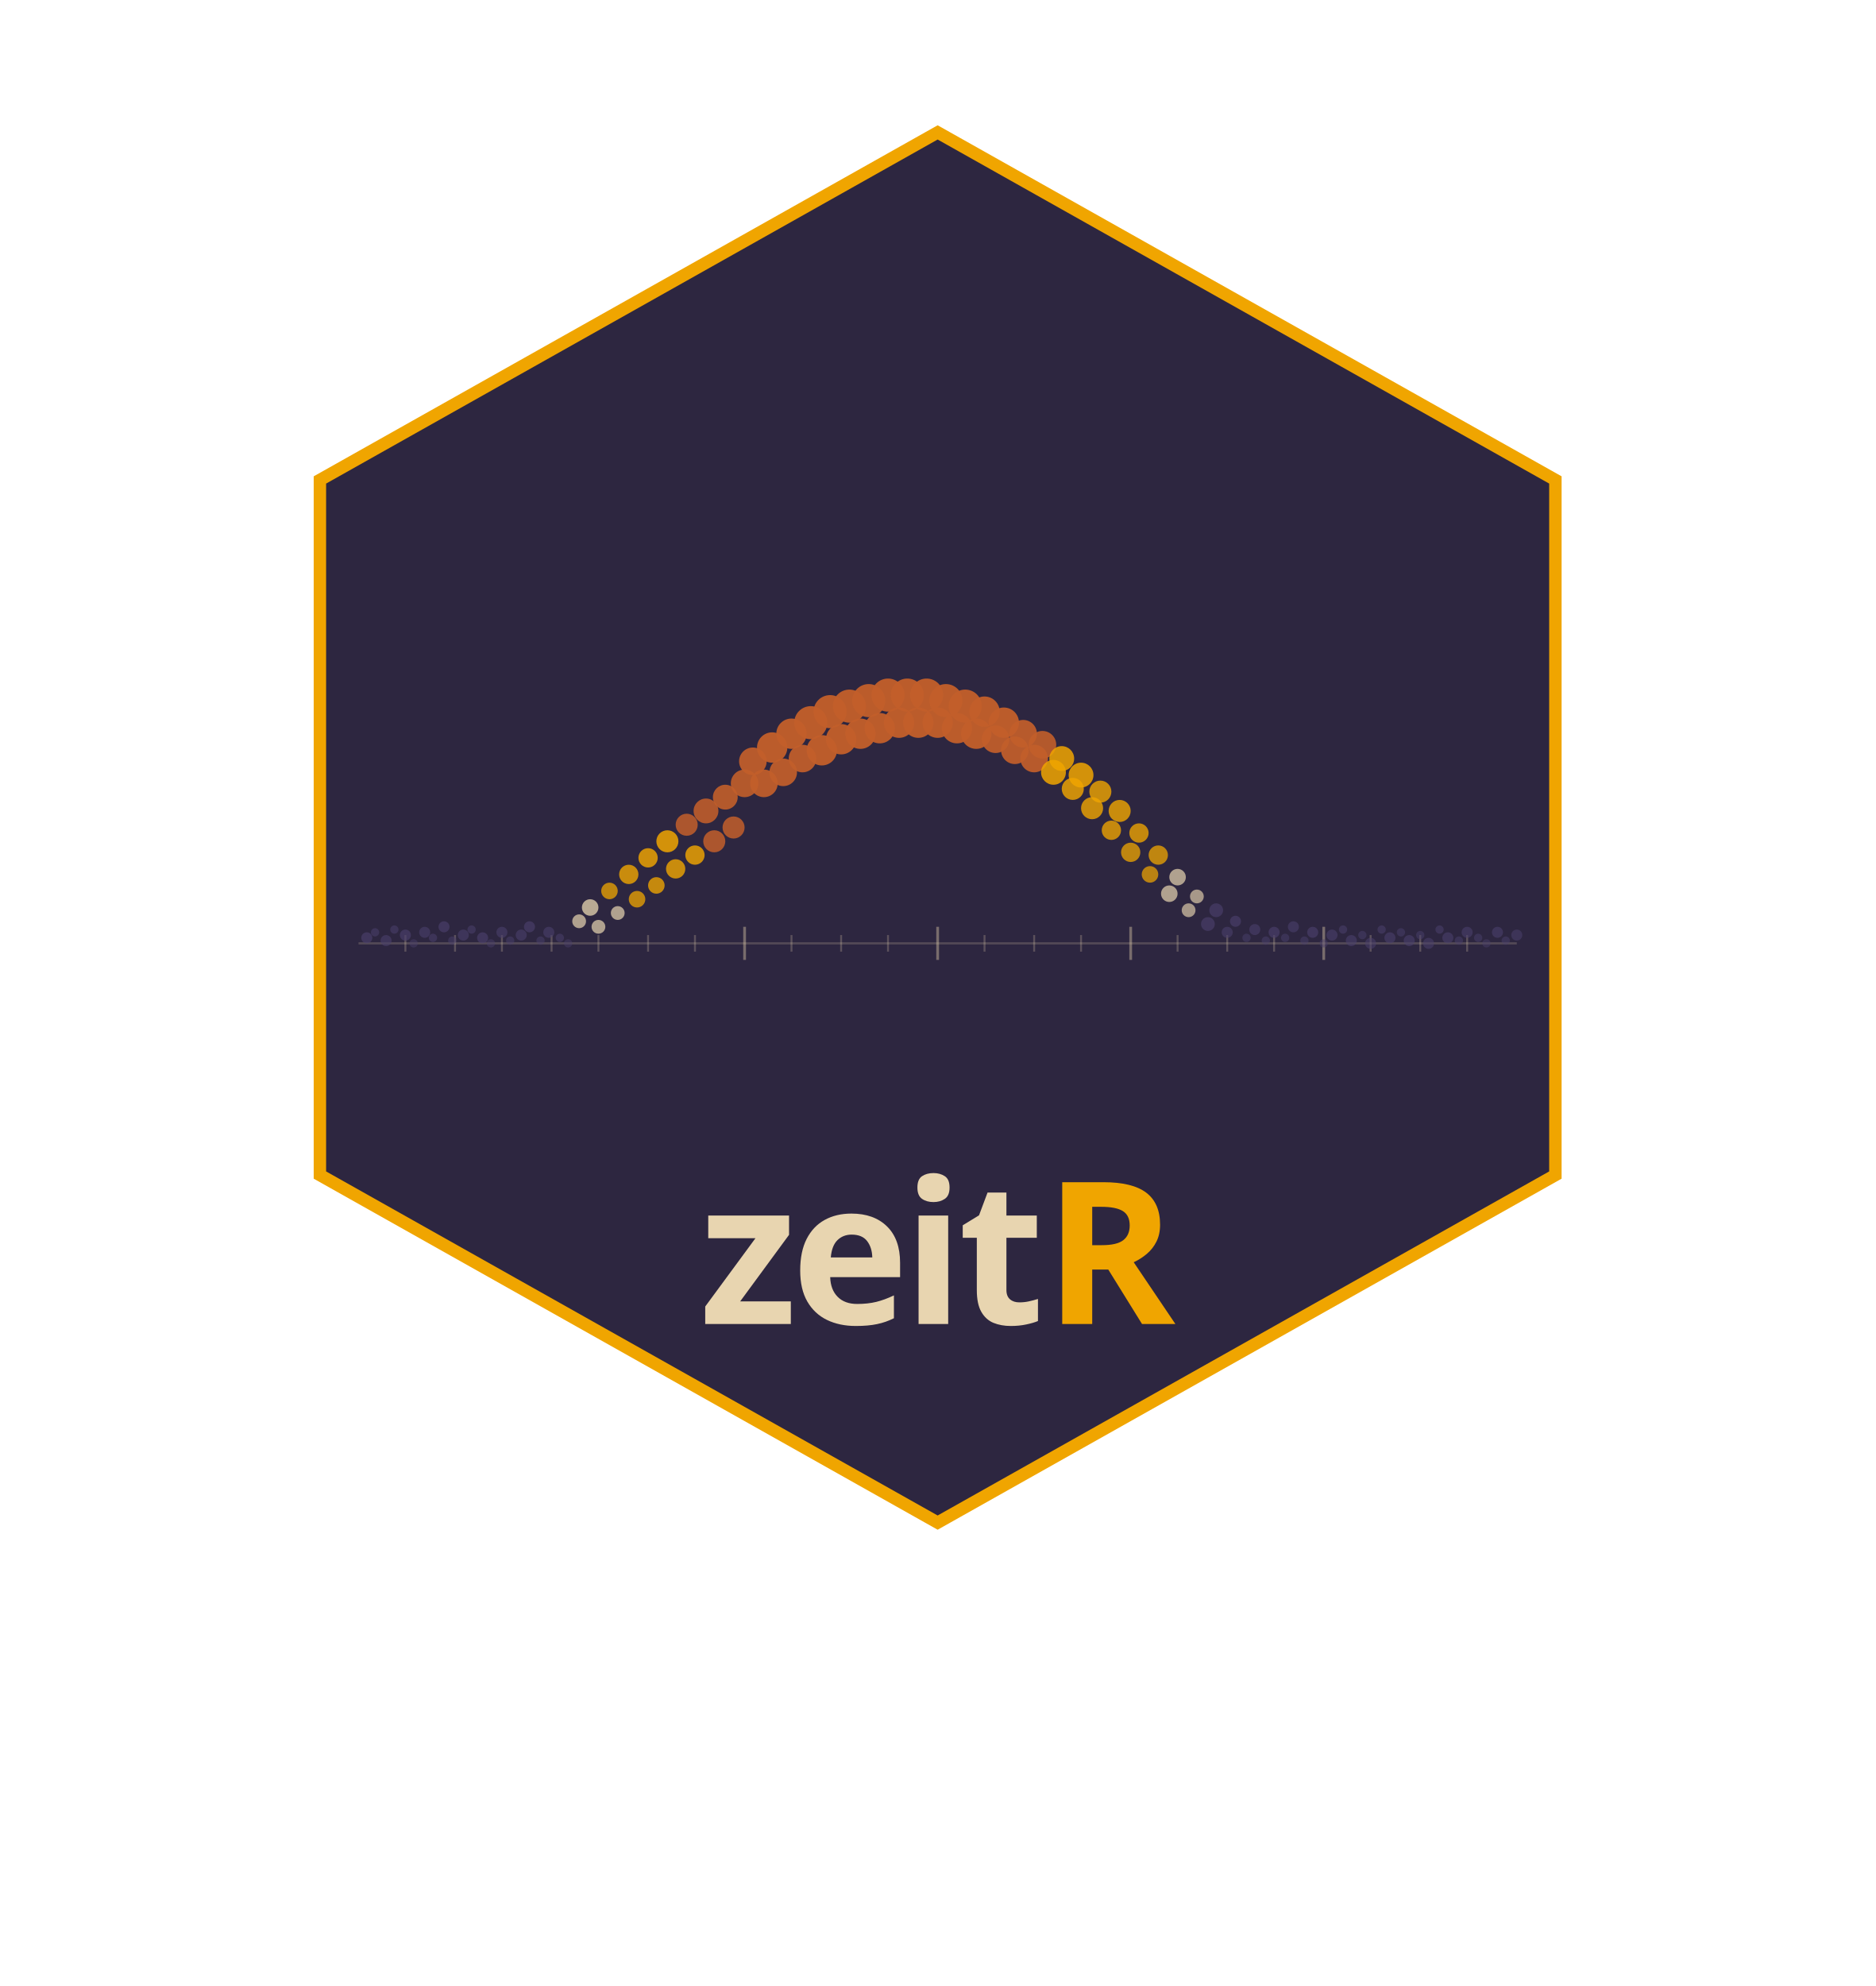
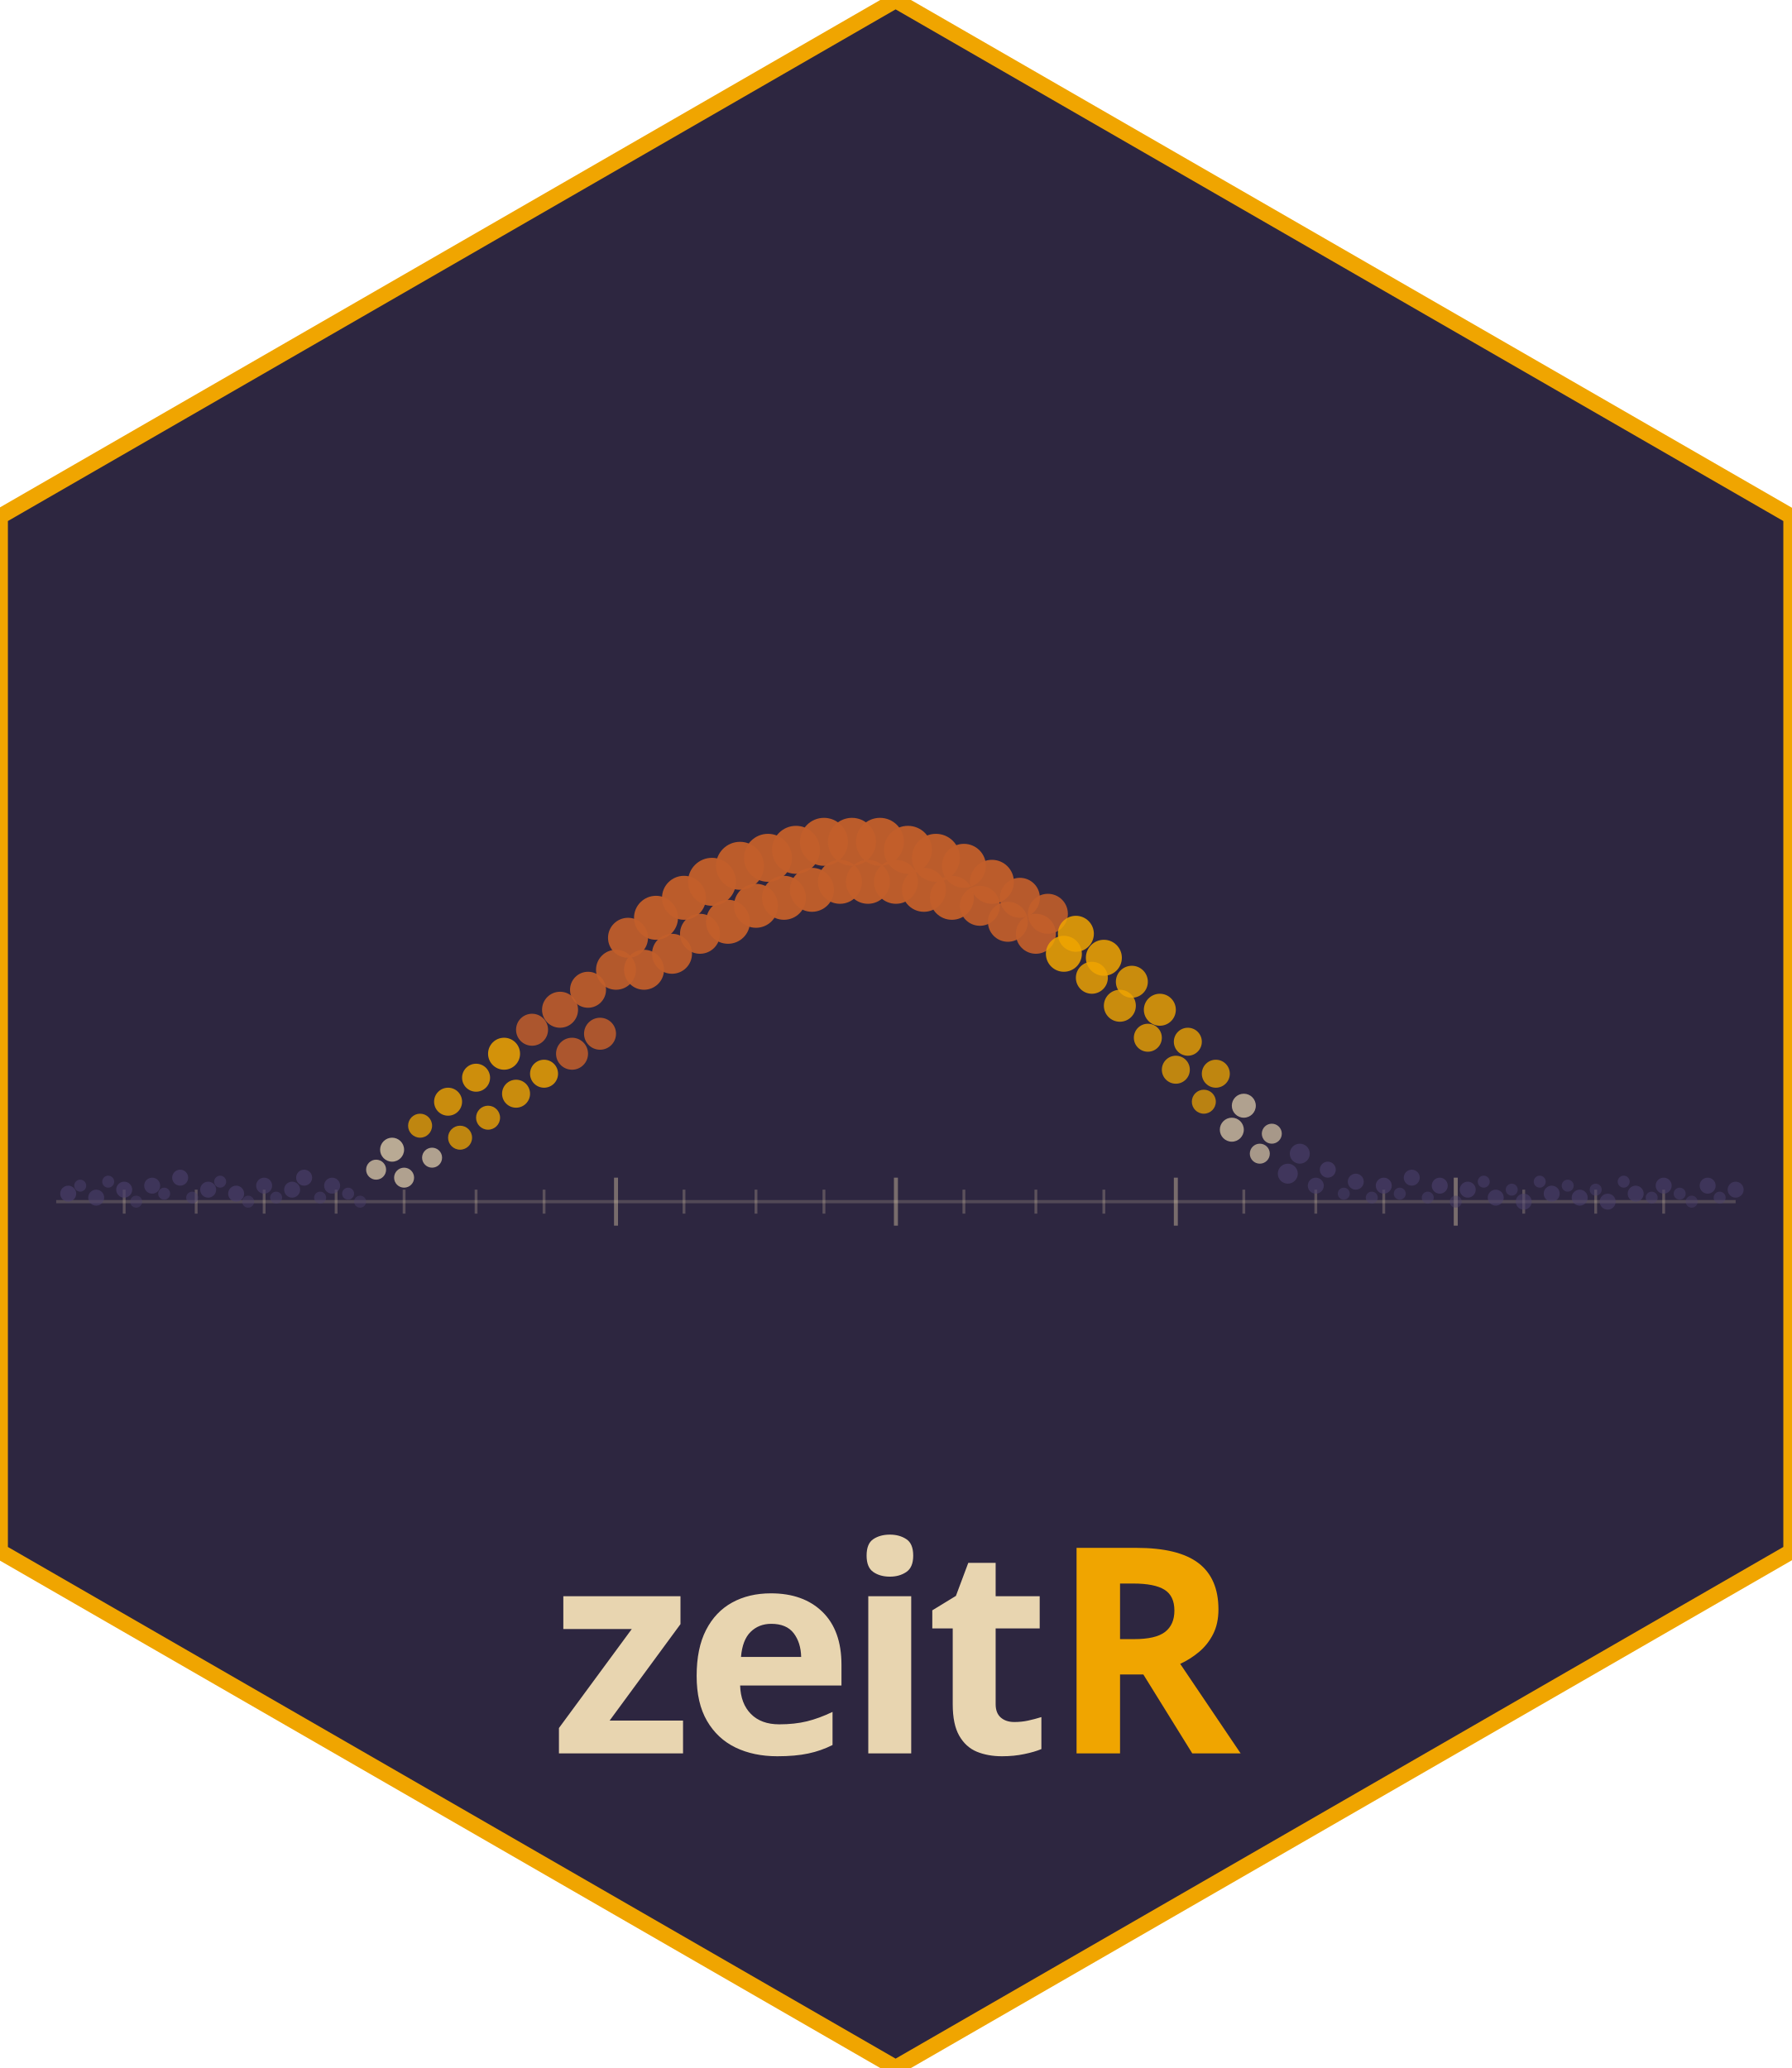
- <svg xmlns="http://www.w3.org/2000/svg" width="100%" viewBox="0 0 680 720" role="img" height="720">
+ <svg xmlns="http://www.w3.org/2000/svg" width="181" height="209" viewBox="0 0 680 785" role="img">
  <defs>
    <clipPath id="hc4">
-       <polygon points="340,48 564,174 564,426 340,552 116,426 116,174" />
+       <polygon points="340,0 680,196 680,589 340,785 0,589 0,196" />
    </clipPath>
  </defs>
-   <polygon points="340,48 564,174 564,426 340,552 116,426 116,174" fill="#2D2640" />
+   <polygon points="340,0 680,196 680,589 340,785 0,589 0,196" fill="#2D2640" />
  <g clip-path="url(#hc4)">
-     <line x1="130" y1="342" x2="550" y2="342" stroke="#E8D5B0" stroke-width="0.8" opacity="0.2" />
-     <line x1="147" y1="339" x2="147" y2="345" stroke="#E8D5B0" stroke-width="0.7" opacity="0.25" />
-     <line x1="165" y1="339" x2="165" y2="345" stroke="#E8D5B0" stroke-width="0.7" opacity="0.25" />
-     <line x1="182" y1="339" x2="182" y2="345" stroke="#E8D5B0" stroke-width="0.7" opacity="0.25" />
-     <line x1="200" y1="339" x2="200" y2="345" stroke="#E8D5B0" stroke-width="0.7" opacity="0.25" />
-     <line x1="217" y1="339" x2="217" y2="345" stroke="#E8D5B0" stroke-width="0.7" opacity="0.25" />
-     <line x1="235" y1="339" x2="235" y2="345" stroke="#E8D5B0" stroke-width="0.7" opacity="0.25" />
-     <line x1="252" y1="339" x2="252" y2="345" stroke="#E8D5B0" stroke-width="0.7" opacity="0.25" />
-     <line x1="270" y1="336" x2="270" y2="348" stroke="#E8D5B0" stroke-width="1" opacity="0.4" />
-     <line x1="287" y1="339" x2="287" y2="345" stroke="#E8D5B0" stroke-width="0.7" opacity="0.25" />
-     <line x1="305" y1="339" x2="305" y2="345" stroke="#E8D5B0" stroke-width="0.7" opacity="0.25" />
-     <line x1="322" y1="339" x2="322" y2="345" stroke="#E8D5B0" stroke-width="0.7" opacity="0.25" />
-     <line x1="340" y1="336" x2="340" y2="348" stroke="#E8D5B0" stroke-width="1" opacity="0.4" />
-     <line x1="357" y1="339" x2="357" y2="345" stroke="#E8D5B0" stroke-width="0.7" opacity="0.25" />
-     <line x1="375" y1="339" x2="375" y2="345" stroke="#E8D5B0" stroke-width="0.7" opacity="0.25" />
-     <line x1="392" y1="339" x2="392" y2="345" stroke="#E8D5B0" stroke-width="0.7" opacity="0.25" />
-     <line x1="410" y1="336" x2="410" y2="348" stroke="#E8D5B0" stroke-width="1" opacity="0.4" />
-     <line x1="427" y1="339" x2="427" y2="345" stroke="#E8D5B0" stroke-width="0.7" opacity="0.25" />
-     <line x1="445" y1="339" x2="445" y2="345" stroke="#E8D5B0" stroke-width="0.7" opacity="0.25" />
-     <line x1="462" y1="339" x2="462" y2="345" stroke="#E8D5B0" stroke-width="0.7" opacity="0.25" />
-     <line x1="480" y1="336" x2="480" y2="348" stroke="#E8D5B0" stroke-width="1" opacity="0.4" />
-     <line x1="497" y1="339" x2="497" y2="345" stroke="#E8D5B0" stroke-width="0.7" opacity="0.25" />
-     <line x1="515" y1="339" x2="515" y2="345" stroke="#E8D5B0" stroke-width="0.7" opacity="0.25" />
-     <line x1="532" y1="339" x2="532" y2="345" stroke="#E8D5B0" stroke-width="0.7" opacity="0.25" />
-     <circle cx="133" cy="340" r="2" fill="#4A3F6B" opacity="0.65" />
-     <circle cx="136" cy="338" r="1.5" fill="#4A3F6B" opacity="0.55" />
-     <circle cx="140" cy="341" r="2" fill="#4A3F6B" opacity="0.6" />
-     <circle cx="143" cy="337" r="1.5" fill="#4A3F6B" opacity="0.55" />
-     <circle cx="147" cy="339" r="2" fill="#4A3F6B" opacity="0.65" />
-     <circle cx="150" cy="342" r="1.5" fill="#4A3F6B" opacity="0.45" />
-     <circle cx="154" cy="338" r="2" fill="#4A3F6B" opacity="0.6" />
-     <circle cx="157" cy="340" r="1.5" fill="#4A3F6B" opacity="0.55" />
-     <circle cx="161" cy="336" r="2" fill="#4A3F6B" opacity="0.65" />
-     <circle cx="164" cy="341" r="1.5" fill="#4A3F6B" opacity="0.5" />
-     <circle cx="168" cy="339" r="2" fill="#4A3F6B" opacity="0.6" />
-     <circle cx="171" cy="337" r="1.5" fill="#4A3F6B" opacity="0.55" />
-     <circle cx="175" cy="340" r="2" fill="#4A3F6B" opacity="0.65" />
-     <circle cx="178" cy="342" r="1.5" fill="#4A3F6B" opacity="0.45" />
-     <circle cx="182" cy="338" r="2" fill="#4A3F6B" opacity="0.6" />
-     <circle cx="185" cy="341" r="1.5" fill="#4A3F6B" opacity="0.5" />
-     <circle cx="189" cy="339" r="2" fill="#4A3F6B" opacity="0.6" />
-     <circle cx="192" cy="336" r="2" fill="#4A3F6B" opacity="0.65" />
-     <circle cx="196" cy="341" r="1.5" fill="#4A3F6B" opacity="0.5" />
-     <circle cx="199" cy="338" r="2" fill="#4A3F6B" opacity="0.6" />
-     <circle cx="203" cy="340" r="1.5" fill="#4A3F6B" opacity="0.55" />
-     <circle cx="206" cy="342" r="1.5" fill="#4A3F6B" opacity="0.45" />
-     <circle cx="210" cy="334" r="2.5" fill="#E8D5B0" opacity="0.7" />
-     <circle cx="214" cy="329" r="3" fill="#E8D5B0" opacity="0.75" />
-     <circle cx="217" cy="336" r="2.5" fill="#E8D5B0" opacity="0.7" />
-     <circle cx="221" cy="323" r="3" fill="#F0A500" opacity="0.75" />
-     <circle cx="224" cy="331" r="2.5" fill="#E8D5B0" opacity="0.7" />
-     <circle cx="228" cy="317" r="3.5" fill="#F0A500" opacity="0.8" />
-     <circle cx="231" cy="326" r="3" fill="#F0A500" opacity="0.75" />
-     <circle cx="235" cy="311" r="3.5" fill="#F0A500" opacity="0.82" />
-     <circle cx="238" cy="321" r="3" fill="#F0A500" opacity="0.78" />
-     <circle cx="242" cy="305" r="4" fill="#F0A500" opacity="0.85" />
-     <circle cx="245" cy="315" r="3.5" fill="#F0A500" opacity="0.8" />
-     <circle cx="249" cy="299" r="4" fill="#C25E2A" opacity="0.85" />
-     <circle cx="252" cy="310" r="3.5" fill="#F0A500" opacity="0.82" />
-     <circle cx="256" cy="294" r="4.5" fill="#C25E2A" opacity="0.88" />
-     <circle cx="259" cy="305" r="4" fill="#C25E2A" opacity="0.85" />
-     <circle cx="263" cy="289" r="4.5" fill="#C25E2A" opacity="0.9" />
-     <circle cx="266" cy="300" r="4" fill="#C25E2A" opacity="0.85" />
-     <circle cx="270" cy="284" r="5" fill="#C25E2A" opacity="0.9" />
-     <circle cx="273" cy="276" r="5" fill="#C25E2A" opacity="0.92" />
-     <circle cx="277" cy="284" r="5" fill="#C25E2A" opacity="0.92" />
-     <circle cx="280" cy="271" r="5.5" fill="#C25E2A" opacity="0.95" />
-     <circle cx="284" cy="280" r="5" fill="#C25E2A" opacity="0.92" />
-     <circle cx="287" cy="266" r="5.5" fill="#C25E2A" opacity="0.95" />
-     <circle cx="291" cy="275" r="5" fill="#C25E2A" opacity="0.92" />
-     <circle cx="294" cy="262" r="6" fill="#C25E2A" opacity="0.95" />
-     <circle cx="298" cy="272" r="5.5" fill="#C25E2A" opacity="0.95" />
-     <circle cx="301" cy="258" r="6" fill="#C25E2A" opacity="0.95" />
-     <circle cx="305" cy="268" r="5.5" fill="#C25E2A" opacity="0.95" />
-     <circle cx="308" cy="256" r="6" fill="#C25E2A" opacity="0.95" />
-     <circle cx="312" cy="266" r="5.5" fill="#C25E2A" opacity="0.95" />
-     <circle cx="315" cy="254" r="6" fill="#C25E2A" opacity="0.95" />
-     <circle cx="319" cy="264" r="5.5" fill="#C25E2A" opacity="0.95" />
-     <circle cx="322" cy="252" r="6" fill="#C25E2A" opacity="0.95" />
-     <circle cx="326" cy="262" r="5.5" fill="#C25E2A" opacity="0.95" />
-     <circle cx="329" cy="252" r="6" fill="#C25E2A" opacity="0.95" />
-     <circle cx="333" cy="262" r="5.5" fill="#C25E2A" opacity="0.95" />
-     <circle cx="336" cy="252" r="6" fill="#C25E2A" opacity="0.95" />
-     <circle cx="340" cy="262" r="5.5" fill="#C25E2A" opacity="0.95" />
-     <circle cx="343" cy="254" r="6" fill="#C25E2A" opacity="0.95" />
-     <circle cx="347" cy="264" r="5.5" fill="#C25E2A" opacity="0.95" />
-     <circle cx="350" cy="256" r="6" fill="#C25E2A" opacity="0.95" />
-     <circle cx="354" cy="266" r="5.5" fill="#C25E2A" opacity="0.95" />
-     <circle cx="357" cy="258" r="5.5" fill="#C25E2A" opacity="0.95" />
-     <circle cx="361" cy="268" r="5" fill="#C25E2A" opacity="0.92" />
-     <circle cx="364" cy="262" r="5.5" fill="#C25E2A" opacity="0.95" />
-     <circle cx="368" cy="272" r="5" fill="#C25E2A" opacity="0.92" />
-     <circle cx="371" cy="266" r="5" fill="#C25E2A" opacity="0.92" />
-     <circle cx="375" cy="275" r="5" fill="#C25E2A" opacity="0.92" />
-     <circle cx="378" cy="270" r="5" fill="#C25E2A" opacity="0.9" />
-     <circle cx="382" cy="280" r="4.5" fill="#F0A500" opacity="0.85" />
-     <circle cx="385" cy="275" r="4.5" fill="#F0A500" opacity="0.85" />
-     <circle cx="389" cy="286" r="4" fill="#F0A500" opacity="0.82" />
-     <circle cx="392" cy="281" r="4.5" fill="#F0A500" opacity="0.85" />
-     <circle cx="396" cy="293" r="4" fill="#F0A500" opacity="0.8" />
-     <circle cx="399" cy="287" r="4" fill="#F0A500" opacity="0.8" />
-     <circle cx="403" cy="301" r="3.5" fill="#F0A500" opacity="0.78" />
-     <circle cx="406" cy="294" r="4" fill="#F0A500" opacity="0.8" />
-     <circle cx="410" cy="309" r="3.5" fill="#F0A500" opacity="0.75" />
-     <circle cx="413" cy="302" r="3.5" fill="#F0A500" opacity="0.78" />
-     <circle cx="417" cy="317" r="3" fill="#F0A500" opacity="0.72" />
-     <circle cx="420" cy="310" r="3.5" fill="#F0A500" opacity="0.75" />
-     <circle cx="424" cy="324" r="3" fill="#E8D5B0" opacity="0.7" />
-     <circle cx="427" cy="318" r="3" fill="#E8D5B0" opacity="0.7" />
-     <circle cx="431" cy="330" r="2.5" fill="#E8D5B0" opacity="0.65" />
-     <circle cx="434" cy="325" r="2.5" fill="#E8D5B0" opacity="0.65" />
-     <circle cx="438" cy="335" r="2.5" fill="#4A3F6B" opacity="0.65" />
-     <circle cx="441" cy="330" r="2.5" fill="#4A3F6B" opacity="0.65" />
-     <circle cx="445" cy="338" r="2" fill="#4A3F6B" opacity="0.6" />
-     <circle cx="448" cy="334" r="2" fill="#4A3F6B" opacity="0.65" />
-     <circle cx="452" cy="340" r="1.5" fill="#4A3F6B" opacity="0.5" />
-     <circle cx="455" cy="337" r="2" fill="#4A3F6B" opacity="0.6" />
-     <circle cx="459" cy="341" r="1.5" fill="#4A3F6B" opacity="0.5" />
-     <circle cx="462" cy="338" r="2" fill="#4A3F6B" opacity="0.65" />
-     <circle cx="466" cy="340" r="1.5" fill="#4A3F6B" opacity="0.5" />
-     <circle cx="469" cy="336" r="2" fill="#4A3F6B" opacity="0.6" />
-     <circle cx="473" cy="341" r="1.5" fill="#4A3F6B" opacity="0.5" />
-     <circle cx="476" cy="338" r="2" fill="#4A3F6B" opacity="0.65" />
-     <circle cx="480" cy="342" r="1.5" fill="#4A3F6B" opacity="0.45" />
-     <circle cx="483" cy="339" r="2" fill="#4A3F6B" opacity="0.6" />
-     <circle cx="487" cy="337" r="1.5" fill="#4A3F6B" opacity="0.55" />
-     <circle cx="490" cy="341" r="2" fill="#4A3F6B" opacity="0.6" />
-     <circle cx="494" cy="339" r="1.5" fill="#4A3F6B" opacity="0.5" />
-     <circle cx="497" cy="342" r="2" fill="#4A3F6B" opacity="0.55" />
-     <circle cx="501" cy="337" r="1.5" fill="#4A3F6B" opacity="0.55" />
-     <circle cx="504" cy="340" r="2" fill="#4A3F6B" opacity="0.6" />
-     <circle cx="508" cy="338" r="1.5" fill="#4A3F6B" opacity="0.5" />
-     <circle cx="511" cy="341" r="2" fill="#4A3F6B" opacity="0.6" />
-     <circle cx="515" cy="339" r="1.5" fill="#4A3F6B" opacity="0.5" />
-     <circle cx="518" cy="342" r="2" fill="#4A3F6B" opacity="0.55" />
-     <circle cx="522" cy="337" r="1.5" fill="#4A3F6B" opacity="0.55" />
-     <circle cx="525" cy="340" r="2" fill="#4A3F6B" opacity="0.6" />
-     <circle cx="529" cy="341" r="1.5" fill="#4A3F6B" opacity="0.5" />
-     <circle cx="532" cy="338" r="2" fill="#4A3F6B" opacity="0.6" />
-     <circle cx="536" cy="340" r="1.5" fill="#4A3F6B" opacity="0.5" />
-     <circle cx="539" cy="342" r="1.5" fill="#4A3F6B" opacity="0.45" />
-     <circle cx="543" cy="338" r="2" fill="#4A3F6B" opacity="0.6" />
-     <circle cx="546" cy="341" r="1.5" fill="#4A3F6B" opacity="0.5" />
-     <circle cx="550" cy="339" r="2" fill="#4A3F6B" opacity="0.55" />
-     <text x="340" y="480" text-anchor="middle" font-family="'DM Sans', sans-serif" font-size="72" font-weight="700" fill="#E8D5B0" letter-spacing="-2">zeit<tspan fill="#F0A500">R</tspan>
-     </text>
+     <g transform="translate(-176,-63) scale(1.518)">
+       <line x1="130" y1="342" x2="550" y2="342" stroke="#E8D5B0" stroke-width="0.8" opacity="0.2" />
+       <line x1="147" y1="339" x2="147" y2="345" stroke="#E8D5B0" stroke-width="0.7" opacity="0.25" />
+       <line x1="165" y1="339" x2="165" y2="345" stroke="#E8D5B0" stroke-width="0.7" opacity="0.25" />
+       <line x1="182" y1="339" x2="182" y2="345" stroke="#E8D5B0" stroke-width="0.7" opacity="0.25" />
+       <line x1="200" y1="339" x2="200" y2="345" stroke="#E8D5B0" stroke-width="0.7" opacity="0.25" />
+       <line x1="217" y1="339" x2="217" y2="345" stroke="#E8D5B0" stroke-width="0.7" opacity="0.25" />
+       <line x1="235" y1="339" x2="235" y2="345" stroke="#E8D5B0" stroke-width="0.7" opacity="0.25" />
+       <line x1="252" y1="339" x2="252" y2="345" stroke="#E8D5B0" stroke-width="0.7" opacity="0.25" />
+       <line x1="270" y1="336" x2="270" y2="348" stroke="#E8D5B0" stroke-width="1" opacity="0.4" />
+       <line x1="287" y1="339" x2="287" y2="345" stroke="#E8D5B0" stroke-width="0.7" opacity="0.25" />
+       <line x1="305" y1="339" x2="305" y2="345" stroke="#E8D5B0" stroke-width="0.7" opacity="0.25" />
+       <line x1="322" y1="339" x2="322" y2="345" stroke="#E8D5B0" stroke-width="0.7" opacity="0.25" />
+       <line x1="340" y1="336" x2="340" y2="348" stroke="#E8D5B0" stroke-width="1" opacity="0.4" />
+       <line x1="357" y1="339" x2="357" y2="345" stroke="#E8D5B0" stroke-width="0.7" opacity="0.25" />
+       <line x1="375" y1="339" x2="375" y2="345" stroke="#E8D5B0" stroke-width="0.7" opacity="0.25" />
+       <line x1="392" y1="339" x2="392" y2="345" stroke="#E8D5B0" stroke-width="0.7" opacity="0.25" />
+       <line x1="410" y1="336" x2="410" y2="348" stroke="#E8D5B0" stroke-width="1" opacity="0.4" />
+       <line x1="427" y1="339" x2="427" y2="345" stroke="#E8D5B0" stroke-width="0.7" opacity="0.25" />
+       <line x1="445" y1="339" x2="445" y2="345" stroke="#E8D5B0" stroke-width="0.7" opacity="0.25" />
+       <line x1="462" y1="339" x2="462" y2="345" stroke="#E8D5B0" stroke-width="0.7" opacity="0.25" />
+       <line x1="480" y1="336" x2="480" y2="348" stroke="#E8D5B0" stroke-width="1" opacity="0.4" />
+       <line x1="497" y1="339" x2="497" y2="345" stroke="#E8D5B0" stroke-width="0.7" opacity="0.25" />
+       <line x1="515" y1="339" x2="515" y2="345" stroke="#E8D5B0" stroke-width="0.7" opacity="0.25" />
+       <line x1="532" y1="339" x2="532" y2="345" stroke="#E8D5B0" stroke-width="0.7" opacity="0.25" />
+       <circle cx="133" cy="340" r="2" fill="#4A3F6B" opacity="0.65" />
+       <circle cx="136" cy="338" r="1.5" fill="#4A3F6B" opacity="0.55" />
+       <circle cx="140" cy="341" r="2" fill="#4A3F6B" opacity="0.6" />
+       <circle cx="143" cy="337" r="1.5" fill="#4A3F6B" opacity="0.55" />
+       <circle cx="147" cy="339" r="2" fill="#4A3F6B" opacity="0.65" />
+       <circle cx="150" cy="342" r="1.5" fill="#4A3F6B" opacity="0.45" />
+       <circle cx="154" cy="338" r="2" fill="#4A3F6B" opacity="0.6" />
+       <circle cx="157" cy="340" r="1.5" fill="#4A3F6B" opacity="0.55" />
+       <circle cx="161" cy="336" r="2" fill="#4A3F6B" opacity="0.65" />
+       <circle cx="164" cy="341" r="1.5" fill="#4A3F6B" opacity="0.5" />
+       <circle cx="168" cy="339" r="2" fill="#4A3F6B" opacity="0.6" />
+       <circle cx="171" cy="337" r="1.5" fill="#4A3F6B" opacity="0.55" />
+       <circle cx="175" cy="340" r="2" fill="#4A3F6B" opacity="0.65" />
+       <circle cx="178" cy="342" r="1.5" fill="#4A3F6B" opacity="0.45" />
+       <circle cx="182" cy="338" r="2" fill="#4A3F6B" opacity="0.6" />
+       <circle cx="185" cy="341" r="1.5" fill="#4A3F6B" opacity="0.5" />
+       <circle cx="189" cy="339" r="2" fill="#4A3F6B" opacity="0.6" />
+       <circle cx="192" cy="336" r="2" fill="#4A3F6B" opacity="0.65" />
+       <circle cx="196" cy="341" r="1.5" fill="#4A3F6B" opacity="0.5" />
+       <circle cx="199" cy="338" r="2" fill="#4A3F6B" opacity="0.6" />
+       <circle cx="203" cy="340" r="1.5" fill="#4A3F6B" opacity="0.55" />
+       <circle cx="206" cy="342" r="1.5" fill="#4A3F6B" opacity="0.45" />
+       <circle cx="210" cy="334" r="2.5" fill="#E8D5B0" opacity="0.7" />
+       <circle cx="214" cy="329" r="3" fill="#E8D5B0" opacity="0.75" />
+       <circle cx="217" cy="336" r="2.5" fill="#E8D5B0" opacity="0.7" />
+       <circle cx="221" cy="323" r="3" fill="#F0A500" opacity="0.75" />
+       <circle cx="224" cy="331" r="2.5" fill="#E8D5B0" opacity="0.7" />
+       <circle cx="228" cy="317" r="3.5" fill="#F0A500" opacity="0.8" />
+       <circle cx="231" cy="326" r="3" fill="#F0A500" opacity="0.75" />
+       <circle cx="235" cy="311" r="3.5" fill="#F0A500" opacity="0.82" />
+       <circle cx="238" cy="321" r="3" fill="#F0A500" opacity="0.78" />
+       <circle cx="242" cy="305" r="4" fill="#F0A500" opacity="0.85" />
+       <circle cx="245" cy="315" r="3.5" fill="#F0A500" opacity="0.8" />
+       <circle cx="249" cy="299" r="4" fill="#C25E2A" opacity="0.85" />
+       <circle cx="252" cy="310" r="3.5" fill="#F0A500" opacity="0.82" />
+       <circle cx="256" cy="294" r="4.5" fill="#C25E2A" opacity="0.88" />
+       <circle cx="259" cy="305" r="4" fill="#C25E2A" opacity="0.85" />
+       <circle cx="263" cy="289" r="4.5" fill="#C25E2A" opacity="0.9" />
+       <circle cx="266" cy="300" r="4" fill="#C25E2A" opacity="0.85" />
+       <circle cx="270" cy="284" r="5" fill="#C25E2A" opacity="0.9" />
+       <circle cx="273" cy="276" r="5" fill="#C25E2A" opacity="0.92" />
+       <circle cx="277" cy="284" r="5" fill="#C25E2A" opacity="0.92" />
+       <circle cx="280" cy="271" r="5.5" fill="#C25E2A" opacity="0.95" />
+       <circle cx="284" cy="280" r="5" fill="#C25E2A" opacity="0.92" />
+       <circle cx="287" cy="266" r="5.5" fill="#C25E2A" opacity="0.95" />
+       <circle cx="291" cy="275" r="5" fill="#C25E2A" opacity="0.92" />
+       <circle cx="294" cy="262" r="6" fill="#C25E2A" opacity="0.95" />
+       <circle cx="298" cy="272" r="5.5" fill="#C25E2A" opacity="0.95" />
+       <circle cx="301" cy="258" r="6" fill="#C25E2A" opacity="0.95" />
+       <circle cx="305" cy="268" r="5.5" fill="#C25E2A" opacity="0.95" />
+       <circle cx="308" cy="256" r="6" fill="#C25E2A" opacity="0.95" />
+       <circle cx="312" cy="266" r="5.5" fill="#C25E2A" opacity="0.95" />
+       <circle cx="315" cy="254" r="6" fill="#C25E2A" opacity="0.95" />
+       <circle cx="319" cy="264" r="5.5" fill="#C25E2A" opacity="0.95" />
+       <circle cx="322" cy="252" r="6" fill="#C25E2A" opacity="0.95" />
+       <circle cx="326" cy="262" r="5.5" fill="#C25E2A" opacity="0.95" />
+       <circle cx="329" cy="252" r="6" fill="#C25E2A" opacity="0.95" />
+       <circle cx="333" cy="262" r="5.5" fill="#C25E2A" opacity="0.95" />
+       <circle cx="336" cy="252" r="6" fill="#C25E2A" opacity="0.95" />
+       <circle cx="340" cy="262" r="5.5" fill="#C25E2A" opacity="0.95" />
+       <circle cx="343" cy="254" r="6" fill="#C25E2A" opacity="0.95" />
+       <circle cx="347" cy="264" r="5.5" fill="#C25E2A" opacity="0.95" />
+       <circle cx="350" cy="256" r="6" fill="#C25E2A" opacity="0.95" />
+       <circle cx="354" cy="266" r="5.5" fill="#C25E2A" opacity="0.95" />
+       <circle cx="357" cy="258" r="5.5" fill="#C25E2A" opacity="0.95" />
+       <circle cx="361" cy="268" r="5" fill="#C25E2A" opacity="0.92" />
+       <circle cx="364" cy="262" r="5.5" fill="#C25E2A" opacity="0.95" />
+       <circle cx="368" cy="272" r="5" fill="#C25E2A" opacity="0.92" />
+       <circle cx="371" cy="266" r="5" fill="#C25E2A" opacity="0.92" />
+       <circle cx="375" cy="275" r="5" fill="#C25E2A" opacity="0.92" />
+       <circle cx="378" cy="270" r="5" fill="#C25E2A" opacity="0.9" />
+       <circle cx="382" cy="280" r="4.5" fill="#F0A500" opacity="0.85" />
+       <circle cx="385" cy="275" r="4.5" fill="#F0A500" opacity="0.85" />
+       <circle cx="389" cy="286" r="4" fill="#F0A500" opacity="0.82" />
+       <circle cx="392" cy="281" r="4.5" fill="#F0A500" opacity="0.85" />
+       <circle cx="396" cy="293" r="4" fill="#F0A500" opacity="0.8" />
+       <circle cx="399" cy="287" r="4" fill="#F0A500" opacity="0.8" />
+       <circle cx="403" cy="301" r="3.5" fill="#F0A500" opacity="0.78" />
+       <circle cx="406" cy="294" r="4" fill="#F0A500" opacity="0.8" />
+       <circle cx="410" cy="309" r="3.5" fill="#F0A500" opacity="0.75" />
+       <circle cx="413" cy="302" r="3.5" fill="#F0A500" opacity="0.78" />
+       <circle cx="417" cy="317" r="3" fill="#F0A500" opacity="0.72" />
+       <circle cx="420" cy="310" r="3.5" fill="#F0A500" opacity="0.75" />
+       <circle cx="424" cy="324" r="3" fill="#E8D5B0" opacity="0.7" />
+       <circle cx="427" cy="318" r="3" fill="#E8D5B0" opacity="0.7" />
+       <circle cx="431" cy="330" r="2.5" fill="#E8D5B0" opacity="0.65" />
+       <circle cx="434" cy="325" r="2.5" fill="#E8D5B0" opacity="0.65" />
+       <circle cx="438" cy="335" r="2.5" fill="#4A3F6B" opacity="0.65" />
+       <circle cx="441" cy="330" r="2.5" fill="#4A3F6B" opacity="0.65" />
+       <circle cx="445" cy="338" r="2" fill="#4A3F6B" opacity="0.6" />
+       <circle cx="448" cy="334" r="2" fill="#4A3F6B" opacity="0.65" />
+       <circle cx="452" cy="340" r="1.5" fill="#4A3F6B" opacity="0.5" />
+       <circle cx="455" cy="337" r="2" fill="#4A3F6B" opacity="0.6" />
+       <circle cx="459" cy="341" r="1.5" fill="#4A3F6B" opacity="0.5" />
+       <circle cx="462" cy="338" r="2" fill="#4A3F6B" opacity="0.65" />
+       <circle cx="466" cy="340" r="1.5" fill="#4A3F6B" opacity="0.5" />
+       <circle cx="469" cy="336" r="2" fill="#4A3F6B" opacity="0.6" />
+       <circle cx="473" cy="341" r="1.5" fill="#4A3F6B" opacity="0.5" />
+       <circle cx="476" cy="338" r="2" fill="#4A3F6B" opacity="0.65" />
+       <circle cx="480" cy="342" r="1.5" fill="#4A3F6B" opacity="0.45" />
+       <circle cx="483" cy="339" r="2" fill="#4A3F6B" opacity="0.6" />
+       <circle cx="487" cy="337" r="1.5" fill="#4A3F6B" opacity="0.55" />
+       <circle cx="490" cy="341" r="2" fill="#4A3F6B" opacity="0.6" />
+       <circle cx="494" cy="339" r="1.5" fill="#4A3F6B" opacity="0.5" />
+       <circle cx="497" cy="342" r="2" fill="#4A3F6B" opacity="0.55" />
+       <circle cx="501" cy="337" r="1.5" fill="#4A3F6B" opacity="0.55" />
+       <circle cx="504" cy="340" r="2" fill="#4A3F6B" opacity="0.6" />
+       <circle cx="508" cy="338" r="1.5" fill="#4A3F6B" opacity="0.5" />
+       <circle cx="511" cy="341" r="2" fill="#4A3F6B" opacity="0.6" />
+       <circle cx="515" cy="339" r="1.5" fill="#4A3F6B" opacity="0.5" />
+       <circle cx="518" cy="342" r="2" fill="#4A3F6B" opacity="0.55" />
+       <circle cx="522" cy="337" r="1.5" fill="#4A3F6B" opacity="0.55" />
+       <circle cx="525" cy="340" r="2" fill="#4A3F6B" opacity="0.6" />
+       <circle cx="529" cy="341" r="1.5" fill="#4A3F6B" opacity="0.5" />
+       <circle cx="532" cy="338" r="2" fill="#4A3F6B" opacity="0.6" />
+       <circle cx="536" cy="340" r="1.5" fill="#4A3F6B" opacity="0.5" />
+       <circle cx="539" cy="342" r="1.5" fill="#4A3F6B" opacity="0.45" />
+       <circle cx="543" cy="338" r="2" fill="#4A3F6B" opacity="0.6" />
+       <circle cx="546" cy="341" r="1.5" fill="#4A3F6B" opacity="0.5" />
+       <circle cx="550" cy="339" r="2" fill="#4A3F6B" opacity="0.55" />
+       <text x="340" y="480" text-anchor="middle" font-family="'DM Sans', system-ui, sans-serif" font-size="72" font-weight="700" fill="#E8D5B0" letter-spacing="-2">zeit<tspan fill="#F0A500">R</tspan>
+       </text>
+     </g>
  </g>
-   <polygon points="340,48 564,174 564,426 340,552 116,426 116,174" fill="none" stroke="#F0A500" stroke-width="4.5" />
+   <polygon points="340,0 680,196 680,589 340,785 0,589 0,196" fill="none" stroke="#F0A500" stroke-width="6" />
</svg>
